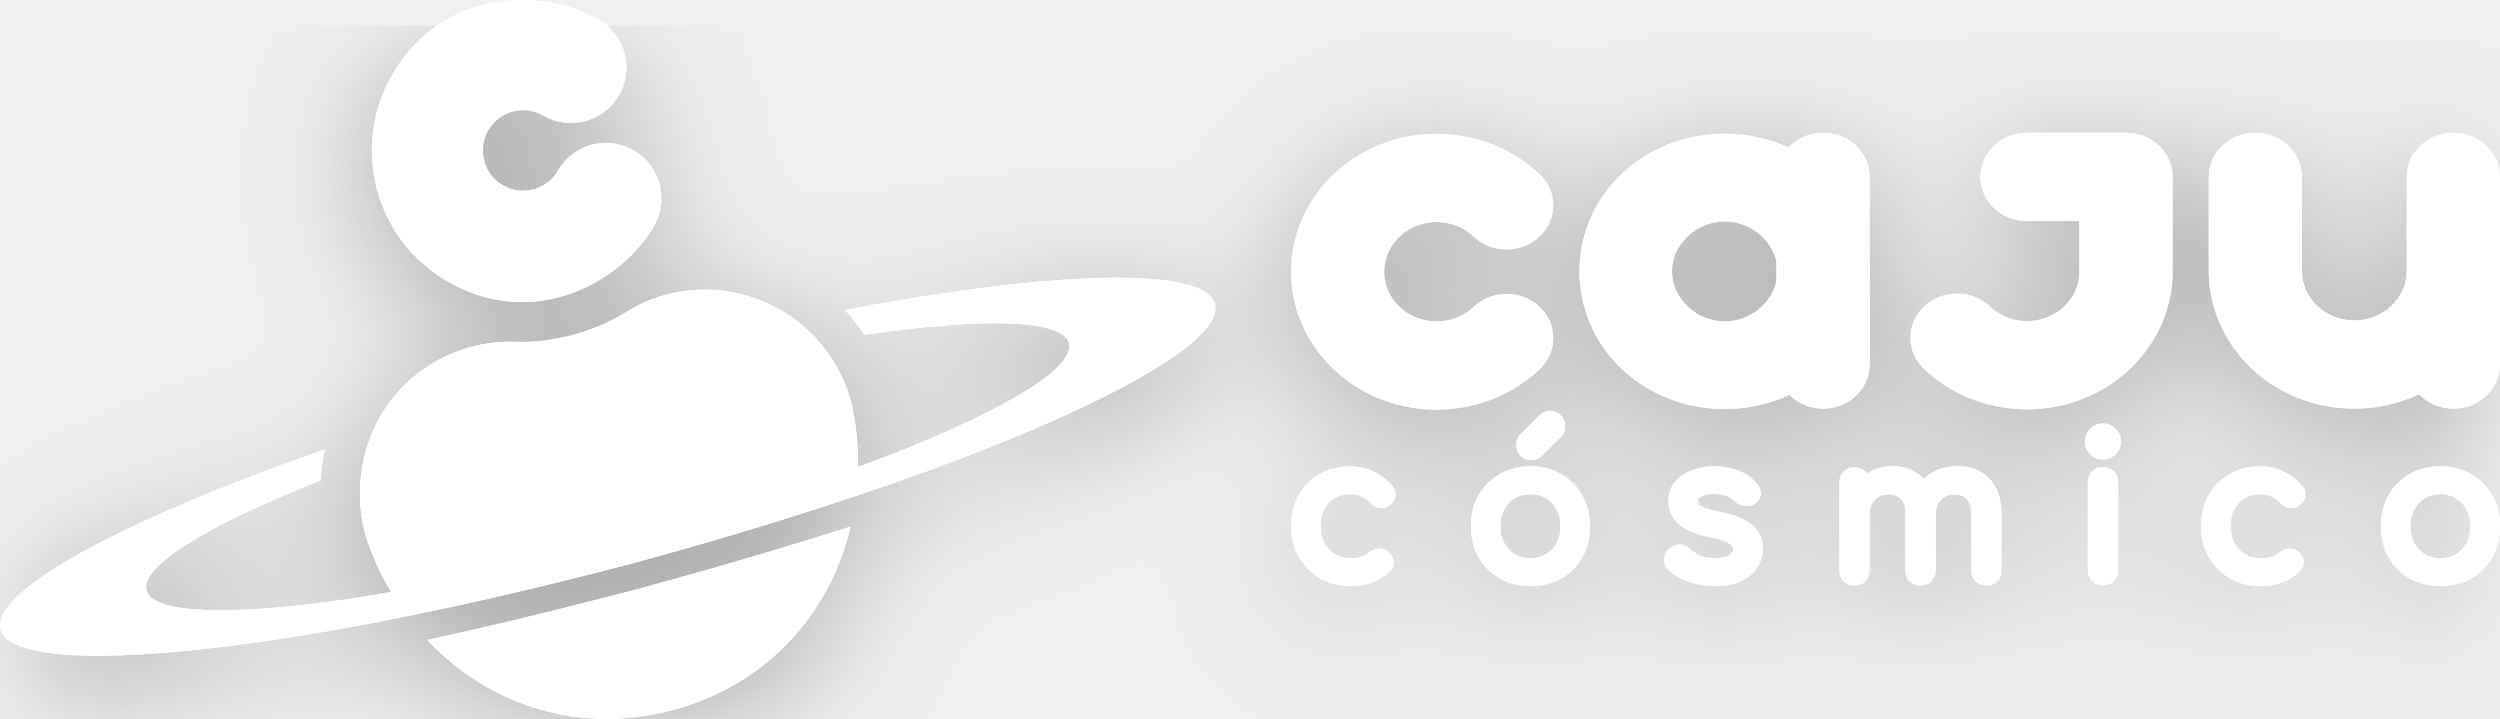
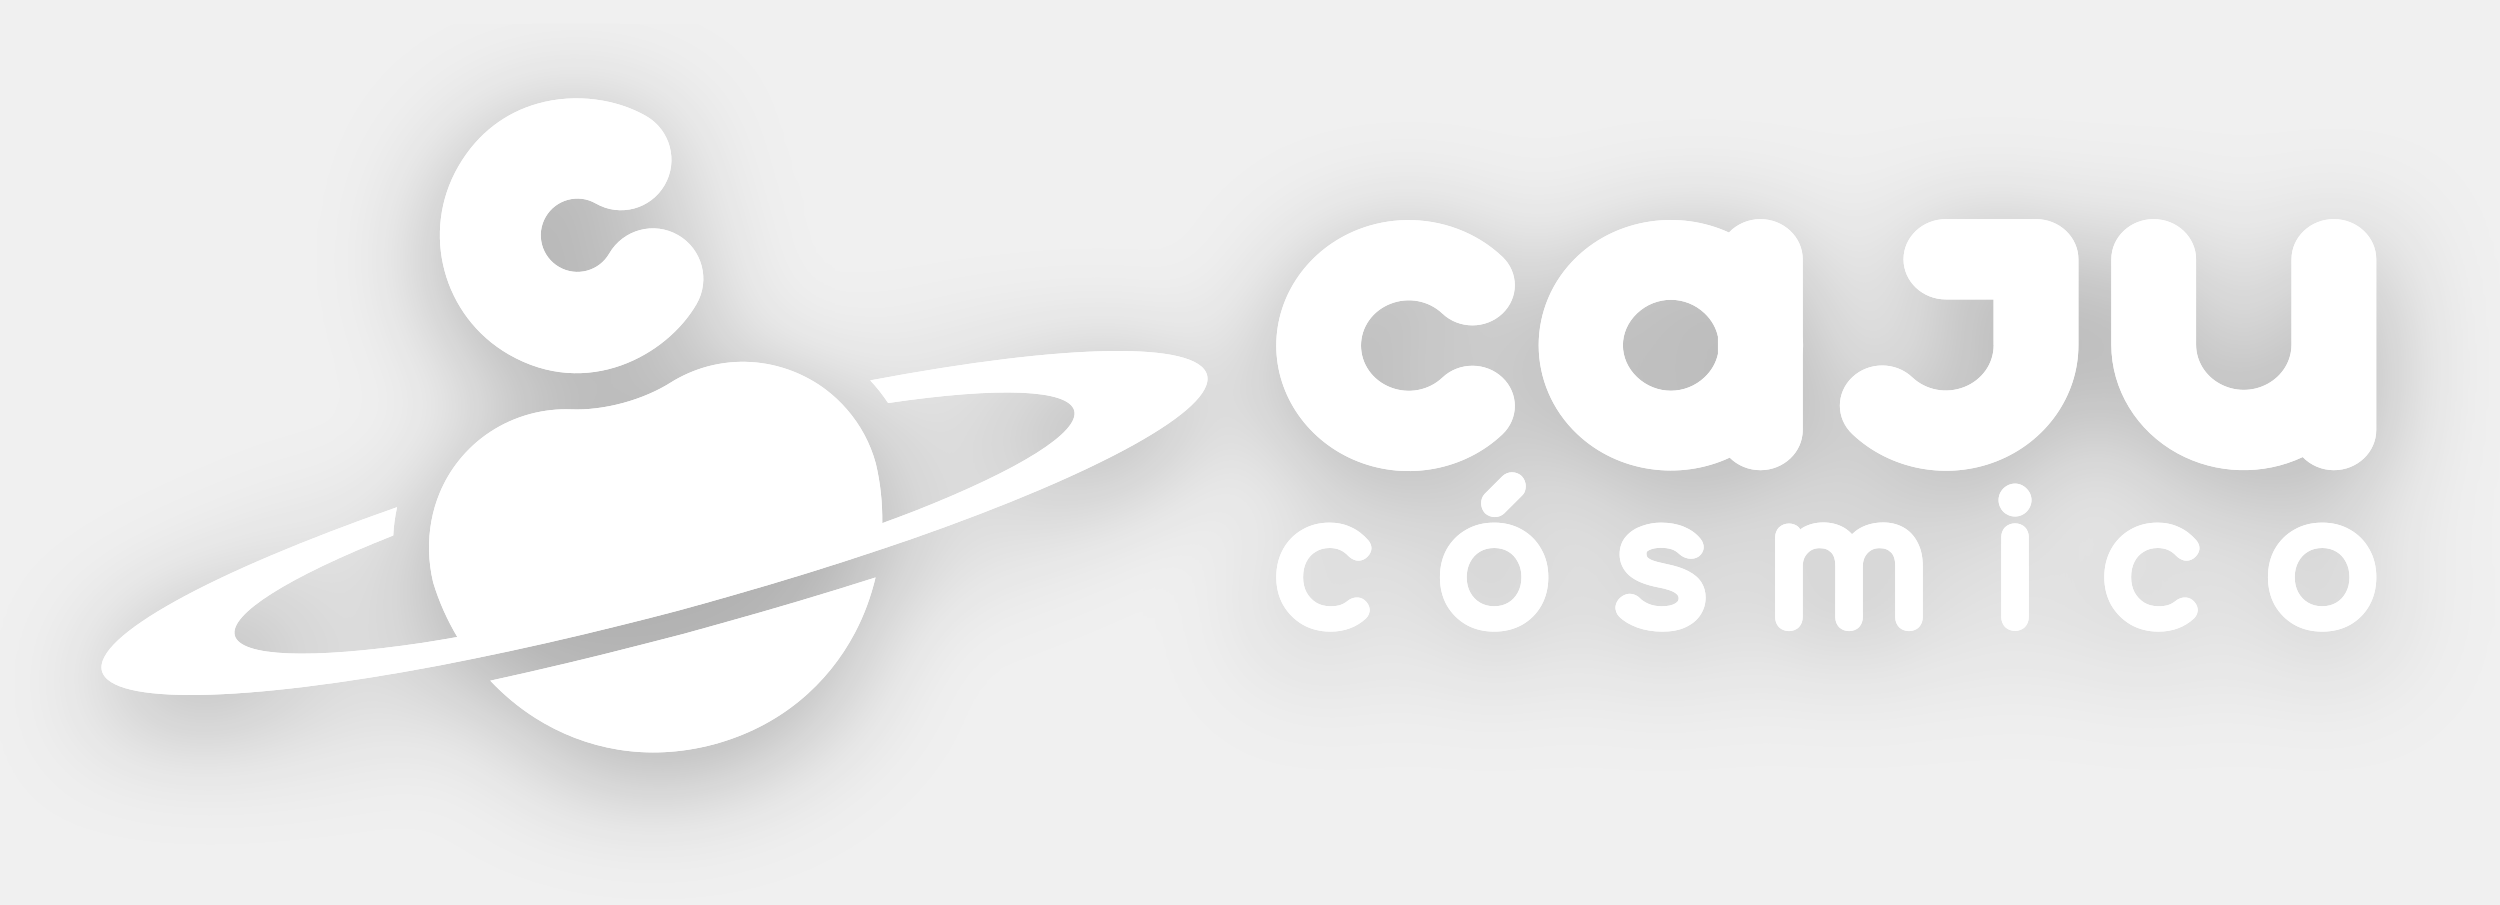
- <svg xmlns="http://www.w3.org/2000/svg" xmlns:xlink="http://www.w3.org/1999/xlink" width="731.845" height="210.443" viewBox="0 0 193.634 55.68" version="1.1" id="svg1" xml:space="preserve">
+ <svg xmlns="http://www.w3.org/2000/svg" xmlns:xlink="http://www.w3.org/1999/xlink" viewBox="0 0 212.8 77.006" version="1.1" id="svg1" xml:space="preserve" width="212.8" height="77.006">
  <defs id="defs1">
    <color-profile name="Artifex-CMYK-SWOP-Profile" xlink:href="file:///app/share/color/icc/ghostscript/default_cmyk.icc" id="color-profile2" />
-     <filter style="color-interpolation-filters:sRGB;" id="filter7" x="-0.062" y="-0.216" width="1.124" height="1.467">
+     <filter style="color-interpolation-filters:sRGB" id="filter7" x="-0.062" y="-0.216" width="1.124" height="1.467">
      <feFlood result="flood" in="SourceGraphic" flood-opacity="0.302" flood-color="rgb(0,0,0)" id="feFlood6" />
      <feGaussianBlur result="blur" in="SourceGraphic" stdDeviation="5" id="feGaussianBlur6" />
      <feOffset result="offset" in="blur" dx="0" dy="2" id="feOffset6" />
      <feComposite result="comp1" operator="in" in="flood" in2="offset" id="feComposite6" />
      <feComposite result="comp2" operator="over" in="SourceGraphic" in2="comp1" id="feComposite7" />
    </filter>
  </defs>
-   <g id="layer6" transform="translate(-205.0221,92.87365)" style="display:inline;filter:url(#filter7)">
+   <g id="layer6" transform="translate(-196.3837,101.2421)" style="display:inline;filter:url(#filter7)">
    <g id="g10" transform="matrix(0.2949188,0,0,0.2949188,226.9487,-135.0882)" style="display:inline;fill:#ffffff;stroke-width:3.391">
      <g id="g8" transform="matrix(0.9999486,0,0,0.9999976,-3049.017,98.63158)" style="fill:#ffffff;fill-opacity:1;stroke-width:3.391">
        <path id="path7" style="color:#000000;fill:#ffffff;fill-opacity:1;stroke-width:80.745;stroke-linecap:round;stroke-linejoin:round;stroke-dasharray:none;-inkscape-stroke:none" d="m 3453.63,79.376 a 12.231,11.59 0 0 0 -9.063,3.872 c -14.255,-6.526 -32.035,-4.229 -43.793,6.913 -14.83,14.052 -14.832,37.189 0,51.241 11.818,11.198 29.719,13.46 44.01,6.811 a 12.231,11.59 0 0 0 8.849,3.625 12.231,11.59 0 0 0 12.232,-11.591 v -21.868 c 0.13,-1.73 0.13,-3.467 0,-5.197 V 90.966 A 12.231,11.59 0 0 0 3453.633,79.376 Z m 53.552,0 a 12.231,11.59 0 0 0 -12.232,11.591 12.231,11.59 0 0 0 12.23,11.589 h 13.772 v 13.053 a 12.231,11.59 0 0 0 0.02,0.1 12.231,11.59 0 0 0 0,0.074 c 0,5.312 -3.324,10.027 -8.503,12.06 -5.179,2.033 -11.049,0.927 -15.013,-2.829 a 12.231,11.59 0 0 0 -17.294,0 12.231,11.59 0 0 0 0,16.389 c 10.911,10.339 27.414,13.45 41.67,7.854 14.255,-5.595 23.605,-18.85 23.605,-33.471 a 12.231,11.59 0 0 0 0,-0.046 12.231,11.59 0 0 0 0,-0.13 V 90.967 a 12.232,11.591 0 0 0 -12.232,-11.591 z m 59.982,0 a 12.231,11.59 0 0 0 -12.231,11.591 v 24.64 a 12.231,11.59 0 0 0 0,0.045 c 0.02,12.908 7.315,24.877 19.114,31.332 11.122,6.085 24.721,6.436 36.134,1.063 a 12.231,11.59 0 0 0 8.992,3.79 12.231,11.59 0 0 0 12.228,-11.591 v -24.567 -0.073 a 12.231,11.59 0 0 0 0,-0.062 V 90.966 a 12.231,11.59 0 0 0 -12.228,-11.591 12.231,11.59 0 0 0 -12.232,11.591 v 24.627 a 12.231,11.59 0 0 0 0,0.013 c 0,4.681 -2.605,8.963 -6.884,11.304 -4.278,2.341 -9.497,2.341 -13.775,0 -4.272,-2.337 -6.878,-6.608 -6.887,-11.28 a 12.231,11.59 0 0 0 0,-0.023 V 90.966 A 12.231,11.59 0 0 0 3567.164,79.376 Z m -215.87,0.28 c -4.655,0.093 -9.329,0.991 -13.784,2.74 -14.255,5.595 -23.603,18.852 -23.603,33.473 0,14.621 9.347,27.878 23.603,33.473 14.255,5.595 30.759,2.485 41.67,-7.854 a 12.231,11.59 0 0 0 0,-16.389 12.231,11.59 0 0 0 -17.299,0 c -3.964,3.756 -9.834,4.863 -15.013,2.83 -5.179,-2.033 -8.503,-6.748 -8.503,-12.06 0,-5.312 3.326,-10.024 8.505,-12.057 5.179,-2.033 11.043,-0.927 15.007,2.829 a 12.231,11.59 0 0 0 17.299,5.1e-4 12.231,11.59 0 0 0 0,-16.392 v 0 c -7.501,-7.108 -17.646,-10.799 -27.886,-10.594 z m 76.515,23 c 3.499,6.9e-4 6.999,1.3 9.739,3.897 2.049,1.942 3.331,4.285 3.849,6.73 v 5.002 c -0.517,2.443 -1.798,4.785 -3.846,6.726 -5.481,5.194 -14,5.194 -19.482,0 -5.481,-5.194 -5.481,-13.266 0,-18.46 2.741,-2.597 6.24,-3.895 9.739,-3.894 z" />
        <path id="path8" style="color:#000000;-inkscape-font-specification:'Comfortaa Bold';fill:#ffffff;fill-opacity:1;stroke-width:3.391;-inkscape-stroke:none" d="m 3381.944,152.441 c -1.042,1.4e-4 -2.067,0.429 -2.804,1.166 l -5.109,5.106 -0.018,0.02 c -0.656,0.711 -0.975,1.685 -0.975,2.663 0,1.042 0.379,2.069 1.084,2.824 l 0.031,0.034 0.033,0.031 c 0.755,0.705 1.782,1.082 2.825,1.082 1.021,0 2.034,-0.396 2.753,-1.115 l 5.038,-5.036 -0.064,0.061 c 0.427,-0.373 0.773,-0.86 0.956,-1.408 0.15,-0.451 0.225,-0.926 0.225,-1.404 0,-1.042 -0.379,-2.069 -1.084,-2.824 -0.731,-0.783 -1.805,-1.199 -2.889,-1.199 z m 145.195,3.271 c -1.261,2.8e-4 -2.472,0.523 -3.374,1.425 -0.879,0.879 -1.376,2.079 -1.376,3.323 0,1.245 0.489,2.444 1.352,3.351 l 0.023,0.025 0.023,0.023 c 0.908,0.862 2.107,1.349 3.352,1.349 1.245,0 2.446,-0.493 3.325,-1.373 0.903,-0.903 1.428,-2.115 1.428,-3.377 0,-1.249 -0.529,-2.446 -1.432,-3.318 -0.871,-0.903 -2.071,-1.431 -3.32,-1.431 h -6e-4 z m -55.339,11.214 c -2.252,0 -4.335,0.546 -6.142,1.646 -0.191,0.116 -0.329,0.292 -0.511,0.418 -0.137,-0.214 -0.227,-0.458 -0.408,-0.639 -0.741,-0.741 -1.793,-1.115 -2.858,-1.115 -1.042,0 -2.069,0.38 -2.825,1.084 l -0.018,0.015 -0.016,0.015 c -0.741,0.741 -1.114,1.792 -1.114,2.857 v 23.102 c 0,1.042 0.377,2.069 1.082,2.824 l 0.031,0.033 0.033,0.032 c 0.755,0.705 1.783,1.082 2.825,1.082 1.065,0 2.117,-0.372 2.858,-1.113 l 0.016,-0.018 0.016,-0.015 c 0.705,-0.755 1.083,-1.782 1.083,-2.824 v -13.318 -1.324 c 0,-1.671 0.462,-2.871 1.405,-3.868 0.946,-1.001 2.01,-1.453 3.505,-1.453 1.458,0 2.45,0.399 3.272,1.221 l 0.01,0.008 0.01,0.008 c 0.741,0.717 1.208,1.914 1.208,3.878 v 14.849 c 0,1.042 0.377,2.069 1.082,2.824 l 0.031,0.033 0.033,0.031 c 0.755,0.705 1.782,1.082 2.825,1.082 1.065,0 2.117,-0.372 2.858,-1.113 l 0.016,-0.018 0.016,-0.015 c 0.705,-0.755 1.082,-1.782 1.082,-2.824 v -13.318 -1.324 c 0,-1.675 0.456,-2.881 1.364,-3.874 0.944,-0.995 2.004,-1.447 3.495,-1.447 1.458,0 2.448,0.399 3.27,1.221 l 0.01,0.008 0.01,0.008 c 0.741,0.717 1.207,1.914 1.207,3.878 v 14.848 c 0,1.042 0.379,2.069 1.084,2.824 l 0.031,0.034 0.033,0.031 c 0.755,0.705 1.78,1.082 2.822,1.082 1.065,0 2.117,-0.372 2.858,-1.113 l 0.016,-0.018 0.016,-0.015 c 0.705,-0.755 1.084,-1.782 1.084,-2.824 v -14.848 c 0,-2.542 -0.464,-4.783 -1.445,-6.672 -0.932,-1.894 -2.305,-3.399 -4.056,-4.394 -1.737,-0.986 -3.733,-1.47 -5.9,-1.47 -2.441,0 -4.688,0.533 -6.662,1.616 v 0.002 l -0.01,0.004 c -0.872,0.488 -1.638,1.098 -2.345,1.767 -0.691,-0.761 -1.482,-1.41 -2.379,-1.92 -1.737,-0.986 -3.733,-1.47 -5.9,-1.47 z m -142.494,0.051 c -2.936,0 -5.616,0.682 -7.943,2.054 -2.308,1.327 -4.155,3.212 -5.472,5.583 -1.329,2.391 -1.985,5.125 -1.985,8.119 0,2.93 0.659,5.628 1.985,8.014 l 0.01,0.012 0.01,0.01 c 1.355,2.332 3.227,4.223 5.556,5.612 l 0.012,0.006 0.01,0.008 c 2.391,1.366 5.115,2.043 8.084,2.043 4.013,0 7.518,-1.29 10.252,-3.833 l 0.016,-0.015 0.017,-0.018 c 0.695,-0.694 1.115,-1.707 1.002,-2.691 v -0.002 c -0.111,-0.99 -0.673,-1.883 -1.452,-2.527 -0.684,-0.575 -1.621,-0.853 -2.51,-0.763 -0.89,0.059 -1.734,0.433 -2.446,1.011 v 0.002 c -0.636,0.52 -1.332,0.902 -2.112,1.164 -0.739,0.225 -1.659,0.353 -2.764,0.353 -1.629,0 -2.975,-0.357 -4.136,-1.051 -1.191,-0.746 -2.105,-1.716 -2.797,-2.974 -0.65,-1.245 -0.989,-2.675 -0.989,-4.36 0,-1.803 0.345,-3.291 0.992,-4.526 0.659,-1.257 1.528,-2.177 2.669,-2.849 l 0.01,-0.006 0.012,-0.006 c 1.131,-0.696 2.423,-1.051 3.981,-1.051 2.213,0 3.901,0.723 5.372,2.285 l 0.014,0.014 0.014,0.013 c 0.63,0.629 1.398,1.088 2.243,1.287 l 0.037,0.008 0.037,0.008 c 0.898,0.158 1.866,-0.06 2.608,-0.59 v -0.002 -0.002 c 0.807,-0.583 1.434,-1.382 1.657,-2.328 0.238,-1.013 -0.134,-2.111 -0.813,-2.886 -1.457,-1.679 -3.136,-2.964 -5.015,-3.81 -1.879,-0.879 -3.949,-1.316 -6.159,-1.316 z m 47.496,0 c -2.998,0 -5.722,0.677 -8.084,2.046 -2.344,1.324 -4.226,3.207 -5.581,5.577 v 0.004 0.002 c -1.335,2.363 -1.988,5.101 -1.988,8.127 0,2.994 0.655,5.726 1.984,8.117 l 0.01,0.011 0.01,0.012 c 1.356,2.335 3.234,4.211 5.57,5.567 l 0.01,0.004 0.01,0.004 c 2.362,1.333 5.083,1.987 8.078,1.987 2.995,0 5.716,-0.655 8.078,-1.987 l 0.01,-0.004 0.01,-0.004 c 2.339,-1.357 4.204,-3.239 5.527,-5.581 v -0.006 -0.004 c 1.329,-2.391 1.985,-5.123 1.985,-8.117 0,-3.027 -0.676,-5.767 -2.045,-8.129 -1.321,-2.371 -3.186,-4.259 -5.529,-5.583 -2.359,-1.367 -5.067,-2.044 -8.033,-2.044 z m 48.175,0 c -1.909,0 -3.76,0.323 -5.528,0.961 -1.807,0.617 -3.35,1.61 -4.544,2.958 -1.263,1.392 -1.899,3.222 -1.899,5.243 0,2.35 0.986,4.481 2.782,6.077 l 0.01,0.006 v 0.004 c 1.872,1.627 4.623,2.698 8.248,3.415 l 0.012,0.002 0.012,0.002 c 2.61,0.468 4.335,1.123 4.992,1.621 l 0.01,0.006 0.01,0.008 c 0.802,0.588 0.987,1.001 0.967,1.588 -0.02,0.593 -0.217,0.962 -1.032,1.46 l -0.01,0.006 -0.01,0.004 c -0.713,0.451 -1.998,0.781 -3.862,0.781 -1.433,0 -2.698,-0.247 -3.833,-0.722 -1.163,-0.538 -1.952,-1.091 -2.35,-1.535 l -0.01,-0.012 -0.01,-0.01 c -0.669,-0.716 -1.588,-1.177 -2.559,-1.285 -1.072,-0.158 -2.141,0.247 -3.014,0.942 -0.825,0.636 -1.389,1.586 -1.536,2.616 v 0.027 0.027 c -0.105,1.053 0.298,2.129 1.026,2.905 l 0.016,0.016 0.016,0.015 c 1.317,1.317 3.081,2.351 5.251,3.159 l 0.012,0.004 0.014,0.006 c 2.229,0.78 4.633,1.164 7.189,1.164 2.591,0 4.822,-0.397 6.679,-1.263 v -0.002 c 1.836,-0.841 3.304,-2.02 4.288,-3.532 1.004,-1.489 1.522,-3.212 1.522,-5.04 0,-1.59 -0.393,-3.07 -1.19,-4.331 -0.818,-1.33 -2.108,-2.402 -3.77,-3.273 v -0.002 c -1.664,-0.889 -3.812,-1.564 -6.486,-2.099 v -0.002 c -1.817,-0.37 -3.175,-0.742 -4.015,-1.07 -0.808,-0.35 -1.236,-0.706 -1.361,-0.867 -0.168,-0.299 -0.262,-0.592 -0.262,-0.97 0,-0.544 0.098,-0.734 0.819,-1.096 0.852,-0.411 1.942,-0.646 3.313,-0.646 1.211,0 2.239,0.145 3.087,0.408 0.789,0.245 1.541,0.693 2.282,1.404 l 0.01,0.008 0.01,0.006 c 0.709,0.662 1.61,1.092 2.587,1.27 1.027,0.187 2.11,0.007 2.959,-0.576 l 0.023,-0.015 0.021,-0.015 c 0.783,-0.587 1.352,-1.503 1.41,-2.486 v -0.002 -0.002 c 0.054,-0.977 -0.34,-1.94 -0.987,-2.687 -1.191,-1.462 -2.787,-2.593 -4.714,-3.386 -1.952,-0.803 -4.154,-1.191 -6.579,-1.191 z m 143.326,0 c -2.936,0 -5.616,0.682 -7.943,2.054 -2.308,1.327 -4.155,3.215 -5.472,5.585 -1.329,2.391 -1.985,5.123 -1.985,8.117 0,2.93 0.659,5.628 1.985,8.014 l 0.01,0.012 0.01,0.01 c 1.355,2.332 3.228,4.223 5.558,5.612 l 0.01,0.006 0.012,0.008 c 2.391,1.366 5.115,2.043 8.084,2.043 4.013,0 7.516,-1.29 10.251,-3.833 l 0.018,-0.015 0.016,-0.018 c 0.696,-0.696 1.117,-1.711 1.002,-2.696 -0.112,-0.988 -0.674,-1.88 -1.452,-2.523 -0.683,-0.576 -1.621,-0.853 -2.51,-0.763 -0.89,0.059 -1.734,0.433 -2.446,1.011 v 0.002 c -0.636,0.52 -1.332,0.902 -2.111,1.164 -0.739,0.225 -1.658,0.353 -2.763,0.353 -1.631,0 -2.977,-0.358 -4.139,-1.053 -1.19,-0.746 -2.104,-1.715 -2.796,-2.972 -0.65,-1.245 -0.989,-2.675 -0.989,-4.36 0,-1.803 0.345,-3.291 0.993,-4.526 0.659,-1.257 1.528,-2.177 2.669,-2.849 l 0.01,-0.006 0.012,-0.006 c 1.131,-0.696 2.423,-1.051 3.982,-1.051 2.214,0 3.901,0.723 5.372,2.285 l 0.014,0.014 0.014,0.013 c 0.63,0.629 1.398,1.088 2.243,1.287 l 0.037,0.008 0.037,0.008 c 0.898,0.158 1.866,-0.06 2.608,-0.59 v -0.002 -0.002 c 0.807,-0.583 1.434,-1.382 1.657,-2.328 0.239,-1.013 -0.133,-2.111 -0.812,-2.886 -1.456,-1.678 -3.134,-2.963 -5.011,-3.808 -1.88,-0.881 -3.951,-1.318 -6.164,-1.318 z m 47.499,0 c -2.996,0 -5.721,0.677 -8.082,2.044 -2.345,1.324 -4.23,3.208 -5.585,5.579 v 0.004 0.002 c -1.335,2.363 -1.989,5.101 -1.989,8.127 0,2.994 0.656,5.726 1.985,8.117 l 0.01,0.011 0.01,0.012 c 1.356,2.335 3.234,4.211 5.57,5.567 l 0.01,0.004 0.01,0.004 c 2.362,1.333 5.083,1.987 8.078,1.987 2.995,0 5.714,-0.655 8.076,-1.987 l 0.01,-0.004 0.01,-0.004 c 2.338,-1.357 4.202,-3.239 5.525,-5.581 v -0.004 -0.006 c 1.329,-2.391 1.983,-5.123 1.983,-8.117 0,-3.025 -0.674,-5.762 -2.041,-8.123 -1.321,-2.374 -3.188,-4.264 -5.532,-5.589 -2.359,-1.367 -5.066,-2.044 -8.031,-2.044 z m -88.663,0.209 c -1.042,1.2e-4 -2.067,0.378 -2.822,1.082 l -0.018,0.015 -0.016,0.015 c -0.741,0.741 -1.116,1.792 -1.116,2.857 v 23.102 c 0,1.042 0.379,2.069 1.084,2.824 l 0.031,0.033 0.033,0.032 c 0.755,0.705 1.781,1.084 2.823,1.084 1.065,0 2.117,-0.375 2.858,-1.115 l 0.016,-0.015 0.016,-0.018 c 0.705,-0.755 1.084,-1.782 1.084,-2.824 V 171.156 c 0,-1.064 -0.374,-2.116 -1.115,-2.857 -0.741,-0.741 -1.793,-1.113 -2.858,-1.113 z m -150.35,7.11 h 0.013 c 1.597,0 2.93,0.356 4.098,1.057 1.178,0.706 2.064,1.661 2.723,2.949 l 0.01,0.015 0.01,0.015 c 0.679,1.24 1.031,2.682 1.031,4.401 0,1.719 -0.352,3.161 -1.031,4.401 l -0.01,0.01 -0.01,0.011 c -0.657,1.254 -1.544,2.195 -2.729,2.906 -1.168,0.701 -2.502,1.056 -4.098,1.056 -1.597,0 -2.928,-0.356 -4.096,-1.056 -1.189,-0.713 -2.102,-1.664 -2.794,-2.927 -0.68,-1.24 -1.032,-2.682 -1.032,-4.401 0,-1.719 0.352,-3.161 1.032,-4.402 v -0.006 -0.006 c 0.694,-1.297 1.604,-2.257 2.786,-2.966 v -0.002 c 1.168,-0.701 2.499,-1.056 4.096,-1.056 z m 239.001,0 h 0.012 c 1.597,0 2.928,0.358 4.096,1.059 1.178,0.706 2.064,1.659 2.723,2.947 l 0.01,0.015 0.01,0.015 c 0.679,1.24 1.031,2.682 1.031,4.401 0,1.719 -0.352,3.161 -1.031,4.401 l -0.01,0.01 -0.01,0.011 c -0.657,1.254 -1.544,2.195 -2.729,2.906 -1.168,0.701 -2.499,1.056 -4.096,1.056 -1.597,0 -2.93,-0.356 -4.098,-1.056 -1.189,-0.713 -2.099,-1.664 -2.792,-2.927 -0.68,-1.24 -1.034,-2.682 -1.034,-4.401 0,-1.719 0.354,-3.161 1.034,-4.402 v -0.006 -0.004 c 0.694,-1.297 1.603,-2.259 2.785,-2.968 1.168,-0.701 2.502,-1.058 4.098,-1.058 z" />
      </g>
      <path id="path10" style="display:inline;fill:#ffffff;fill-opacity:1;stroke:none;stroke-width:1.794" d="m 51.358,144.72 c -8.725,2.509 -16.99,8.166 -22.718,18.087 -10.964,18.99 -4.457,43.272 14.533,54.236 22.676,13.092 45.694,0.263 54.236,-14.532 4.02,-6.963 1.634,-15.866 -5.329,-19.886 -6.963,-4.02 -15.866,-1.634 -19.886,5.329 -2.924,5.064 -9.399,6.799 -14.463,3.875 -5.064,-2.924 -6.799,-9.399 -3.875,-14.463 2.924,-5.064 9.399,-6.799 14.463,-3.875 6.963,4.02 15.866,1.634 19.886,-5.329 4.02,-6.963 1.634,-15.866 -5.329,-19.886 -8.322,-4.805 -20.3,-6.781 -31.518,-3.554 z m -1.922,89.515 c -8.474,2.271 -15.534,7.057 -20.618,13.407 -2.265,2.829 -4.127,5.967 -5.536,9.349 -1.086,2.606 -1.9,5.347 -2.419,8.198 -1.016,5.581 -0.939,11.546 0.51,17.653 1.659,5.543 4.046,10.828 6.979,15.777 -3.485,0.616 -6.886,1.182 -10.189,1.696 -32.306,4.791 -52.392,3.998 -54.038,-2.133 -1.643,-6.132 15.358,-16.863 45.732,-28.867 0.142,-2.748 0.508,-5.48 1.097,-8.168 -54.569,19.101 -87.723,37.517 -85.164,47.307 2.681,9.757 40.6,9.129 97.407,-1.614 3.08,-0.596 6.198,-1.218 9.348,-1.865 14.12,-2.841 28.867,-6.186 43.807,-9.937 5.22,-1.292 10.457,-2.631 15.692,-4.014 5.225,-1.42 10.43,-2.878 15.596,-4.37 14.814,-4.221 29.258,-8.697 42.907,-13.298 3.052,-1.015 6.062,-2.035 9.028,-3.059 54.568,-19.1 87.721,-37.516 85.164,-47.306 -2.634,-9.763 -40.468,-9.157 -97.207,1.556 1.9,2.033 3.629,4.221 5.167,6.54 32.107,-4.735 52.053,-3.927 53.705,2.176 1.643,6.132 -15.358,16.862 -45.731,28.866 -3.118,1.207 -6.345,2.417 -9.672,3.626 0.066,-5.752 -0.509,-11.523 -1.844,-17.153 -1.6,-5.971 -4.513,-11.224 -8.298,-15.61 -1.893,-2.193 -3.998,-4.169 -6.298,-5.884 -2.921,-2.18 -6.13,-3.94 -9.536,-5.25 -7.558,-2.908 -16.055,-3.575 -24.476,-1.318 -3.844,1.044 -7.476,2.651 -10.79,4.744 -1.852,1.17 -3.895,2.217 -6.04,3.151 -4.816,2.096 -10.192,3.556 -15.416,4.175 -2.406,0.285 -4.78,0.401 -7.043,0.311 -3.953,-0.157 -7.939,0.277 -11.824,1.315 z m -11.573,76.991 c 3.884,4.099 8.231,7.752 13.015,10.777 14.298,9.041 32.225,12.726 51.506,7.611 19.255,-5.21 32.938,-17.366 40.8,-32.344 2.631,-5.012 4.57,-10.349 5.883,-15.841 -14.393,4.593 -29.301,9.032 -44.429,13.228 -3.594,1.018 -7.2,2.022 -10.814,3.011 -3.625,0.95 -7.25,1.884 -10.871,2.799 -15.2,3.93 -30.33,7.54 -45.091,10.758 z" />
    </g>
  </g>
-   <g id="g13" transform="translate(-205.0221,92.87365)" style="display:inline">
+   <g id="g13" transform="translate(-196.3837,101.2421)" style="display:inline">
    <g id="g12" transform="matrix(0.2949188,0,0,0.2949188,226.9487,-135.0882)" style="display:inline;fill:#ffffff;stroke-width:3.391">
      <g id="g11" transform="matrix(0.9999486,0,0,0.9999976,-3049.017,98.63158)" style="fill:#ffffff;fill-opacity:1;stroke-width:3.391">
        <path id="path9" style="color:#000000;fill:#ffffff;fill-opacity:1;stroke-width:80.745;stroke-linecap:round;stroke-linejoin:round;stroke-dasharray:none;-inkscape-stroke:none" d="m 3453.63,79.376 a 12.231,11.59 0 0 0 -9.063,3.872 c -14.255,-6.526 -32.035,-4.229 -43.793,6.913 -14.83,14.052 -14.832,37.189 0,51.241 11.818,11.198 29.719,13.46 44.01,6.811 a 12.231,11.59 0 0 0 8.849,3.625 12.231,11.59 0 0 0 12.232,-11.591 v -21.868 c 0.13,-1.73 0.13,-3.467 0,-5.197 V 90.966 A 12.231,11.59 0 0 0 3453.633,79.376 Z m 53.552,0 a 12.231,11.59 0 0 0 -12.232,11.591 12.231,11.59 0 0 0 12.23,11.589 h 13.772 v 13.053 a 12.231,11.59 0 0 0 0.02,0.1 12.231,11.59 0 0 0 0,0.074 c 0,5.312 -3.324,10.027 -8.503,12.06 -5.179,2.033 -11.049,0.927 -15.013,-2.829 a 12.231,11.59 0 0 0 -17.294,0 12.231,11.59 0 0 0 0,16.389 c 10.911,10.339 27.414,13.45 41.67,7.854 14.255,-5.595 23.605,-18.85 23.605,-33.471 a 12.231,11.59 0 0 0 0,-0.046 12.231,11.59 0 0 0 0,-0.13 V 90.967 a 12.232,11.591 0 0 0 -12.232,-11.591 z m 59.982,0 a 12.231,11.59 0 0 0 -12.231,11.591 v 24.64 a 12.231,11.59 0 0 0 0,0.045 c 0.02,12.908 7.315,24.877 19.114,31.332 11.122,6.085 24.721,6.436 36.134,1.063 a 12.231,11.59 0 0 0 8.992,3.79 12.231,11.59 0 0 0 12.228,-11.591 v -24.567 -0.073 a 12.231,11.59 0 0 0 0,-0.062 V 90.966 a 12.231,11.59 0 0 0 -12.228,-11.591 12.231,11.59 0 0 0 -12.232,11.591 v 24.627 a 12.231,11.59 0 0 0 0,0.013 c 0,4.681 -2.605,8.963 -6.884,11.304 -4.278,2.341 -9.497,2.341 -13.775,0 -4.272,-2.337 -6.878,-6.608 -6.887,-11.28 a 12.231,11.59 0 0 0 0,-0.023 V 90.966 A 12.231,11.59 0 0 0 3567.164,79.376 Z m -215.87,0.28 c -4.655,0.093 -9.329,0.991 -13.784,2.74 -14.255,5.595 -23.603,18.852 -23.603,33.473 0,14.621 9.347,27.878 23.603,33.473 14.255,5.595 30.759,2.485 41.67,-7.854 a 12.231,11.59 0 0 0 0,-16.389 12.231,11.59 0 0 0 -17.299,0 c -3.964,3.756 -9.834,4.863 -15.013,2.83 -5.179,-2.033 -8.503,-6.748 -8.503,-12.06 0,-5.312 3.326,-10.024 8.505,-12.057 5.179,-2.033 11.043,-0.927 15.007,2.829 a 12.231,11.59 0 0 0 17.299,5.1e-4 12.231,11.59 0 0 0 0,-16.392 v 0 c -7.501,-7.108 -17.646,-10.799 -27.886,-10.594 z m 76.515,23 c 3.499,6.9e-4 6.999,1.3 9.739,3.897 2.049,1.942 3.331,4.285 3.849,6.73 v 5.002 c -0.517,2.443 -1.798,4.785 -3.846,6.726 -5.481,5.194 -14,5.194 -19.482,0 -5.481,-5.194 -5.481,-13.266 0,-18.46 2.741,-2.597 6.24,-3.895 9.739,-3.894 z" />
        <path id="path11" style="color:#000000;-inkscape-font-specification:'Comfortaa Bold';fill:#ffffff;fill-opacity:1;stroke-width:3.391;-inkscape-stroke:none" d="m 3381.944,152.441 c -1.042,1.4e-4 -2.067,0.429 -2.804,1.166 l -5.109,5.106 -0.018,0.02 c -0.656,0.711 -0.975,1.685 -0.975,2.663 0,1.042 0.379,2.069 1.084,2.824 l 0.031,0.034 0.033,0.031 c 0.755,0.705 1.782,1.082 2.825,1.082 1.021,0 2.034,-0.396 2.753,-1.115 l 5.038,-5.036 -0.064,0.061 c 0.427,-0.373 0.773,-0.86 0.956,-1.408 0.15,-0.451 0.225,-0.926 0.225,-1.404 0,-1.042 -0.379,-2.069 -1.084,-2.824 -0.731,-0.783 -1.805,-1.199 -2.889,-1.199 z m 145.195,3.271 c -1.261,2.8e-4 -2.472,0.523 -3.374,1.425 -0.879,0.879 -1.376,2.079 -1.376,3.323 0,1.245 0.489,2.444 1.352,3.351 l 0.023,0.025 0.023,0.023 c 0.908,0.862 2.107,1.349 3.352,1.349 1.245,0 2.446,-0.493 3.325,-1.373 0.903,-0.903 1.428,-2.115 1.428,-3.377 0,-1.249 -0.529,-2.446 -1.432,-3.318 -0.871,-0.903 -2.071,-1.431 -3.32,-1.431 h -6e-4 z m -55.339,11.214 c -2.252,0 -4.335,0.546 -6.142,1.646 -0.191,0.116 -0.329,0.292 -0.511,0.418 -0.137,-0.214 -0.227,-0.458 -0.408,-0.639 -0.741,-0.741 -1.793,-1.115 -2.858,-1.115 -1.042,0 -2.069,0.38 -2.825,1.084 l -0.018,0.015 -0.016,0.015 c -0.741,0.741 -1.114,1.792 -1.114,2.857 v 23.102 c 0,1.042 0.377,2.069 1.082,2.824 l 0.031,0.033 0.033,0.032 c 0.755,0.705 1.783,1.082 2.825,1.082 1.065,0 2.117,-0.372 2.858,-1.113 l 0.016,-0.018 0.016,-0.015 c 0.705,-0.755 1.083,-1.782 1.083,-2.824 v -13.318 -1.324 c 0,-1.671 0.462,-2.871 1.405,-3.868 0.946,-1.001 2.01,-1.453 3.505,-1.453 1.458,0 2.45,0.399 3.272,1.221 l 0.01,0.008 0.01,0.008 c 0.741,0.717 1.208,1.914 1.208,3.878 v 14.849 c 0,1.042 0.377,2.069 1.082,2.824 l 0.031,0.033 0.033,0.031 c 0.755,0.705 1.782,1.082 2.825,1.082 1.065,0 2.117,-0.372 2.858,-1.113 l 0.016,-0.018 0.016,-0.015 c 0.705,-0.755 1.082,-1.782 1.082,-2.824 v -13.318 -1.324 c 0,-1.675 0.456,-2.881 1.364,-3.874 0.944,-0.995 2.004,-1.447 3.495,-1.447 1.458,0 2.448,0.399 3.27,1.221 l 0.01,0.008 0.01,0.008 c 0.741,0.717 1.207,1.914 1.207,3.878 v 14.848 c 0,1.042 0.379,2.069 1.084,2.824 l 0.031,0.034 0.033,0.031 c 0.755,0.705 1.78,1.082 2.822,1.082 1.065,0 2.117,-0.372 2.858,-1.113 l 0.016,-0.018 0.016,-0.015 c 0.705,-0.755 1.084,-1.782 1.084,-2.824 v -14.848 c 0,-2.542 -0.464,-4.783 -1.445,-6.672 -0.932,-1.894 -2.305,-3.399 -4.056,-4.394 -1.737,-0.986 -3.733,-1.47 -5.9,-1.47 -2.441,0 -4.688,0.533 -6.662,1.616 v 0.002 l -0.01,0.004 c -0.872,0.488 -1.638,1.098 -2.345,1.767 -0.691,-0.761 -1.482,-1.41 -2.379,-1.92 -1.737,-0.986 -3.733,-1.47 -5.9,-1.47 z m -142.494,0.051 c -2.936,0 -5.616,0.682 -7.943,2.054 -2.308,1.327 -4.155,3.212 -5.472,5.583 -1.329,2.391 -1.985,5.125 -1.985,8.119 0,2.93 0.659,5.628 1.985,8.014 l 0.01,0.012 0.01,0.01 c 1.355,2.332 3.227,4.223 5.556,5.612 l 0.012,0.006 0.01,0.008 c 2.391,1.366 5.115,2.043 8.084,2.043 4.013,0 7.518,-1.29 10.252,-3.833 l 0.016,-0.015 0.017,-0.018 c 0.695,-0.694 1.115,-1.707 1.002,-2.691 v -0.002 c -0.111,-0.99 -0.673,-1.883 -1.452,-2.527 -0.684,-0.575 -1.621,-0.853 -2.51,-0.763 -0.89,0.059 -1.734,0.433 -2.446,1.011 v 0.002 c -0.636,0.52 -1.332,0.902 -2.112,1.164 -0.739,0.225 -1.659,0.353 -2.764,0.353 -1.629,0 -2.975,-0.357 -4.136,-1.051 -1.191,-0.746 -2.105,-1.716 -2.797,-2.974 -0.65,-1.245 -0.989,-2.675 -0.989,-4.36 0,-1.803 0.345,-3.291 0.992,-4.526 0.659,-1.257 1.528,-2.177 2.669,-2.849 l 0.01,-0.006 0.012,-0.006 c 1.131,-0.696 2.423,-1.051 3.981,-1.051 2.213,0 3.901,0.723 5.372,2.285 l 0.014,0.014 0.014,0.013 c 0.63,0.629 1.398,1.088 2.243,1.287 l 0.037,0.008 0.037,0.008 c 0.898,0.158 1.866,-0.06 2.608,-0.59 v -0.002 -0.002 c 0.807,-0.583 1.434,-1.382 1.657,-2.328 0.238,-1.013 -0.134,-2.111 -0.813,-2.886 -1.457,-1.679 -3.136,-2.964 -5.015,-3.81 -1.879,-0.879 -3.949,-1.316 -6.159,-1.316 z m 47.496,0 c -2.998,0 -5.722,0.677 -8.084,2.046 -2.344,1.324 -4.226,3.207 -5.581,5.577 v 0.004 0.002 c -1.335,2.363 -1.988,5.101 -1.988,8.127 0,2.994 0.655,5.726 1.984,8.117 l 0.01,0.011 0.01,0.012 c 1.356,2.335 3.234,4.211 5.57,5.567 l 0.01,0.004 0.01,0.004 c 2.362,1.333 5.083,1.987 8.078,1.987 2.995,0 5.716,-0.655 8.078,-1.987 l 0.01,-0.004 0.01,-0.004 c 2.339,-1.357 4.204,-3.239 5.527,-5.581 v -0.006 -0.004 c 1.329,-2.391 1.985,-5.123 1.985,-8.117 0,-3.027 -0.676,-5.767 -2.045,-8.129 -1.321,-2.371 -3.186,-4.259 -5.529,-5.583 -2.359,-1.367 -5.067,-2.044 -8.033,-2.044 z m 48.175,0 c -1.909,0 -3.76,0.323 -5.528,0.961 -1.807,0.617 -3.35,1.61 -4.544,2.958 -1.263,1.392 -1.899,3.222 -1.899,5.243 0,2.35 0.986,4.481 2.782,6.077 l 0.01,0.006 v 0.004 c 1.872,1.627 4.623,2.698 8.248,3.415 l 0.012,0.002 0.012,0.002 c 2.61,0.468 4.335,1.123 4.992,1.621 l 0.01,0.006 0.01,0.008 c 0.802,0.588 0.987,1.001 0.967,1.588 -0.02,0.593 -0.217,0.962 -1.032,1.46 l -0.01,0.006 -0.01,0.004 c -0.713,0.451 -1.998,0.781 -3.862,0.781 -1.433,0 -2.698,-0.247 -3.833,-0.722 -1.163,-0.538 -1.952,-1.091 -2.35,-1.535 l -0.01,-0.012 -0.01,-0.01 c -0.669,-0.716 -1.588,-1.177 -2.559,-1.285 -1.072,-0.158 -2.141,0.247 -3.014,0.942 -0.825,0.636 -1.389,1.586 -1.536,2.616 v 0.027 0.027 c -0.105,1.053 0.298,2.129 1.026,2.905 l 0.016,0.016 0.016,0.015 c 1.317,1.317 3.081,2.351 5.251,3.159 l 0.012,0.004 0.014,0.006 c 2.229,0.78 4.633,1.164 7.189,1.164 2.591,0 4.822,-0.397 6.679,-1.263 v -0.002 c 1.836,-0.841 3.304,-2.02 4.288,-3.532 1.004,-1.489 1.522,-3.212 1.522,-5.04 0,-1.59 -0.393,-3.07 -1.19,-4.331 -0.818,-1.33 -2.108,-2.402 -3.77,-3.273 v -0.002 c -1.664,-0.889 -3.812,-1.564 -6.486,-2.099 v -0.002 c -1.817,-0.37 -3.175,-0.742 -4.015,-1.07 -0.808,-0.35 -1.236,-0.706 -1.361,-0.867 -0.168,-0.299 -0.262,-0.592 -0.262,-0.97 0,-0.544 0.098,-0.734 0.819,-1.096 0.852,-0.411 1.942,-0.646 3.313,-0.646 1.211,0 2.239,0.145 3.087,0.408 0.789,0.245 1.541,0.693 2.282,1.404 l 0.01,0.008 0.01,0.006 c 0.709,0.662 1.61,1.092 2.587,1.27 1.027,0.187 2.11,0.007 2.959,-0.576 l 0.023,-0.015 0.021,-0.015 c 0.783,-0.587 1.352,-1.503 1.41,-2.486 v -0.002 -0.002 c 0.054,-0.977 -0.34,-1.94 -0.987,-2.687 -1.191,-1.462 -2.787,-2.593 -4.714,-3.386 -1.952,-0.803 -4.154,-1.191 -6.579,-1.191 z m 143.326,0 c -2.936,0 -5.616,0.682 -7.943,2.054 -2.308,1.327 -4.155,3.215 -5.472,5.585 -1.329,2.391 -1.985,5.123 -1.985,8.117 0,2.93 0.659,5.628 1.985,8.014 l 0.01,0.012 0.01,0.01 c 1.355,2.332 3.228,4.223 5.558,5.612 l 0.01,0.006 0.012,0.008 c 2.391,1.366 5.115,2.043 8.084,2.043 4.013,0 7.516,-1.29 10.251,-3.833 l 0.018,-0.015 0.016,-0.018 c 0.696,-0.696 1.117,-1.711 1.002,-2.696 -0.112,-0.988 -0.674,-1.88 -1.452,-2.523 -0.683,-0.576 -1.621,-0.853 -2.51,-0.763 -0.89,0.059 -1.734,0.433 -2.446,1.011 v 0.002 c -0.636,0.52 -1.332,0.902 -2.111,1.164 -0.739,0.225 -1.658,0.353 -2.763,0.353 -1.631,0 -2.977,-0.358 -4.139,-1.053 -1.19,-0.746 -2.104,-1.715 -2.796,-2.972 -0.65,-1.245 -0.989,-2.675 -0.989,-4.36 0,-1.803 0.345,-3.291 0.993,-4.526 0.659,-1.257 1.528,-2.177 2.669,-2.849 l 0.01,-0.006 0.012,-0.006 c 1.131,-0.696 2.423,-1.051 3.982,-1.051 2.214,0 3.901,0.723 5.372,2.285 l 0.014,0.014 0.014,0.013 c 0.63,0.629 1.398,1.088 2.243,1.287 l 0.037,0.008 0.037,0.008 c 0.898,0.158 1.866,-0.06 2.608,-0.59 v -0.002 -0.002 c 0.807,-0.583 1.434,-1.382 1.657,-2.328 0.239,-1.013 -0.133,-2.111 -0.812,-2.886 -1.456,-1.678 -3.134,-2.963 -5.011,-3.808 -1.88,-0.881 -3.951,-1.318 -6.164,-1.318 z m 47.499,0 c -2.996,0 -5.721,0.677 -8.082,2.044 -2.345,1.324 -4.23,3.208 -5.585,5.579 v 0.004 0.002 c -1.335,2.363 -1.989,5.101 -1.989,8.127 0,2.994 0.656,5.726 1.985,8.117 l 0.01,0.011 0.01,0.012 c 1.356,2.335 3.234,4.211 5.57,5.567 l 0.01,0.004 0.01,0.004 c 2.362,1.333 5.083,1.987 8.078,1.987 2.995,0 5.714,-0.655 8.076,-1.987 l 0.01,-0.004 0.01,-0.004 c 2.338,-1.357 4.202,-3.239 5.525,-5.581 v -0.004 -0.006 c 1.329,-2.391 1.983,-5.123 1.983,-8.117 0,-3.025 -0.674,-5.762 -2.041,-8.123 -1.321,-2.374 -3.188,-4.264 -5.532,-5.589 -2.359,-1.367 -5.066,-2.044 -8.031,-2.044 z m -88.663,0.209 c -1.042,1.2e-4 -2.067,0.378 -2.822,1.082 l -0.018,0.015 -0.016,0.015 c -0.741,0.741 -1.116,1.792 -1.116,2.857 v 23.102 c 0,1.042 0.379,2.069 1.084,2.824 l 0.031,0.033 0.033,0.032 c 0.755,0.705 1.781,1.084 2.823,1.084 1.065,0 2.117,-0.375 2.858,-1.115 l 0.016,-0.015 0.016,-0.018 c 0.705,-0.755 1.084,-1.782 1.084,-2.824 V 171.156 c 0,-1.064 -0.374,-2.116 -1.115,-2.857 -0.741,-0.741 -1.793,-1.113 -2.858,-1.113 z m -150.35,7.11 h 0.013 c 1.597,0 2.93,0.356 4.098,1.057 1.178,0.706 2.064,1.661 2.723,2.949 l 0.01,0.015 0.01,0.015 c 0.679,1.24 1.031,2.682 1.031,4.401 0,1.719 -0.352,3.161 -1.031,4.401 l -0.01,0.01 -0.01,0.011 c -0.657,1.254 -1.544,2.195 -2.729,2.906 -1.168,0.701 -2.502,1.056 -4.098,1.056 -1.597,0 -2.928,-0.356 -4.096,-1.056 -1.189,-0.713 -2.102,-1.664 -2.794,-2.927 -0.68,-1.24 -1.032,-2.682 -1.032,-4.401 0,-1.719 0.352,-3.161 1.032,-4.402 v -0.006 -0.006 c 0.694,-1.297 1.604,-2.257 2.786,-2.966 v -0.002 c 1.168,-0.701 2.499,-1.056 4.096,-1.056 z m 239.001,0 h 0.012 c 1.597,0 2.928,0.358 4.096,1.059 1.178,0.706 2.064,1.659 2.723,2.947 l 0.01,0.015 0.01,0.015 c 0.679,1.24 1.031,2.682 1.031,4.401 0,1.719 -0.352,3.161 -1.031,4.401 l -0.01,0.01 -0.01,0.011 c -0.657,1.254 -1.544,2.195 -2.729,2.906 -1.168,0.701 -2.499,1.056 -4.096,1.056 -1.597,0 -2.93,-0.356 -4.098,-1.056 -1.189,-0.713 -2.099,-1.664 -2.792,-2.927 -0.68,-1.24 -1.034,-2.682 -1.034,-4.401 0,-1.719 0.354,-3.161 1.034,-4.402 v -0.006 -0.004 c 0.694,-1.297 1.603,-2.259 2.785,-2.968 1.168,-0.701 2.502,-1.058 4.098,-1.058 z" />
      </g>
      <path id="path12" style="display:inline;fill:#ffffff;fill-opacity:1;stroke:none;stroke-width:1.794" d="m 51.358,144.72 c -8.725,2.509 -16.99,8.166 -22.718,18.087 -10.964,18.99 -4.457,43.272 14.533,54.236 22.676,13.092 45.694,0.263 54.236,-14.532 4.02,-6.963 1.634,-15.866 -5.329,-19.886 -6.963,-4.02 -15.866,-1.634 -19.886,5.329 -2.924,5.064 -9.399,6.799 -14.463,3.875 -5.064,-2.924 -6.799,-9.399 -3.875,-14.463 2.924,-5.064 9.399,-6.799 14.463,-3.875 6.963,4.02 15.866,1.634 19.886,-5.329 4.02,-6.963 1.634,-15.866 -5.329,-19.886 -8.322,-4.805 -20.3,-6.781 -31.518,-3.554 z m -1.922,89.515 c -8.474,2.271 -15.534,7.057 -20.618,13.407 -2.265,2.829 -4.127,5.967 -5.536,9.349 -1.086,2.606 -1.9,5.347 -2.419,8.198 -1.016,5.581 -0.939,11.546 0.51,17.653 1.659,5.543 4.046,10.828 6.979,15.777 -3.485,0.616 -6.886,1.182 -10.189,1.696 -32.306,4.791 -52.392,3.998 -54.038,-2.133 -1.643,-6.132 15.358,-16.863 45.732,-28.867 0.142,-2.748 0.508,-5.48 1.097,-8.168 -54.569,19.101 -87.723,37.517 -85.164,47.307 2.681,9.757 40.6,9.129 97.407,-1.614 3.08,-0.596 6.198,-1.218 9.348,-1.865 14.12,-2.841 28.867,-6.186 43.807,-9.937 5.22,-1.292 10.457,-2.631 15.692,-4.014 5.225,-1.42 10.43,-2.878 15.596,-4.37 14.814,-4.221 29.258,-8.697 42.907,-13.298 3.052,-1.015 6.062,-2.035 9.028,-3.059 54.568,-19.1 87.721,-37.516 85.164,-47.306 -2.634,-9.763 -40.468,-9.157 -97.207,1.556 1.9,2.033 3.629,4.221 5.167,6.54 32.107,-4.735 52.053,-3.927 53.705,2.176 1.643,6.132 -15.358,16.862 -45.731,28.866 -3.118,1.207 -6.345,2.417 -9.672,3.626 0.066,-5.752 -0.509,-11.523 -1.844,-17.153 -1.6,-5.971 -4.513,-11.224 -8.298,-15.61 -1.893,-2.193 -3.998,-4.169 -6.298,-5.884 -2.921,-2.18 -6.13,-3.94 -9.536,-5.25 -7.558,-2.908 -16.055,-3.575 -24.476,-1.318 -3.844,1.044 -7.476,2.651 -10.79,4.744 -1.852,1.17 -3.895,2.217 -6.04,3.151 -4.816,2.096 -10.192,3.556 -15.416,4.175 -2.406,0.285 -4.78,0.401 -7.043,0.311 -3.953,-0.157 -7.939,0.277 -11.824,1.315 z m -11.573,76.991 c 3.884,4.099 8.231,7.752 13.015,10.777 14.298,9.041 32.225,12.726 51.506,7.611 19.255,-5.21 32.938,-17.366 40.8,-32.344 2.631,-5.012 4.57,-10.349 5.883,-15.841 -14.393,4.593 -29.301,9.032 -44.429,13.228 -3.594,1.018 -7.2,2.022 -10.814,3.011 -3.625,0.95 -7.25,1.884 -10.871,2.799 -15.2,3.93 -30.33,7.54 -45.091,10.758 z" />
    </g>
  </g>
</svg>
